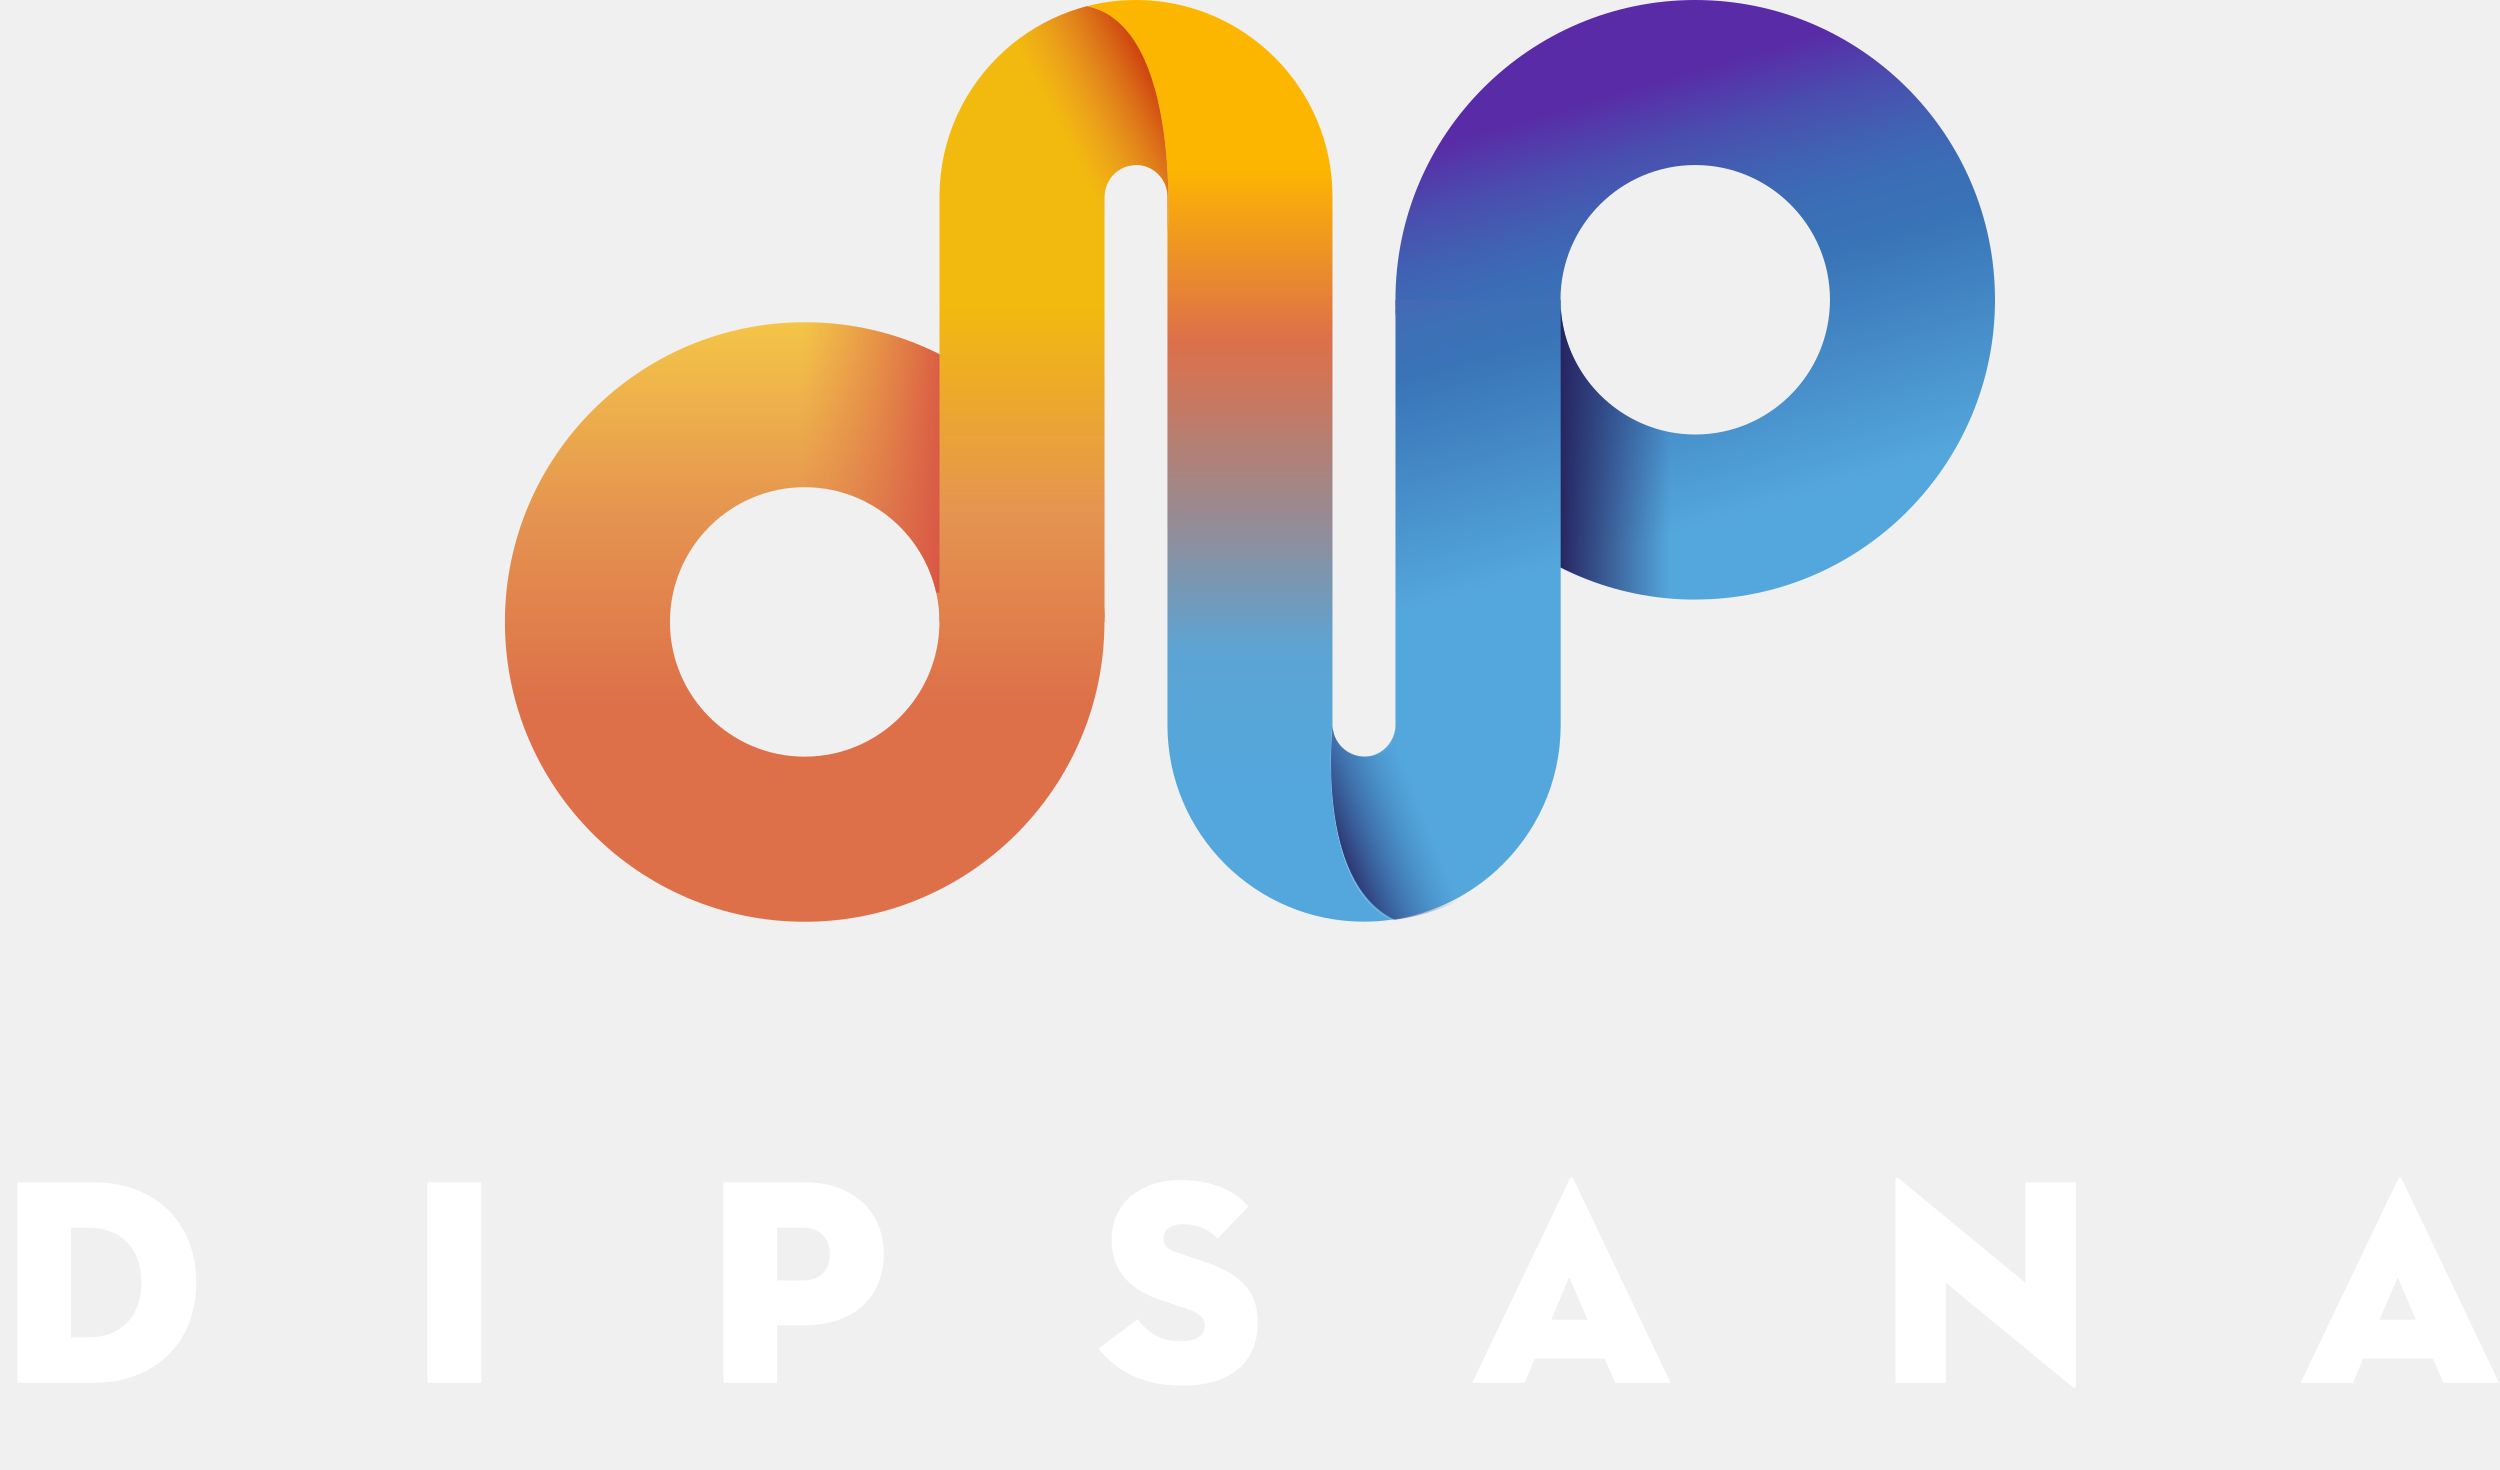
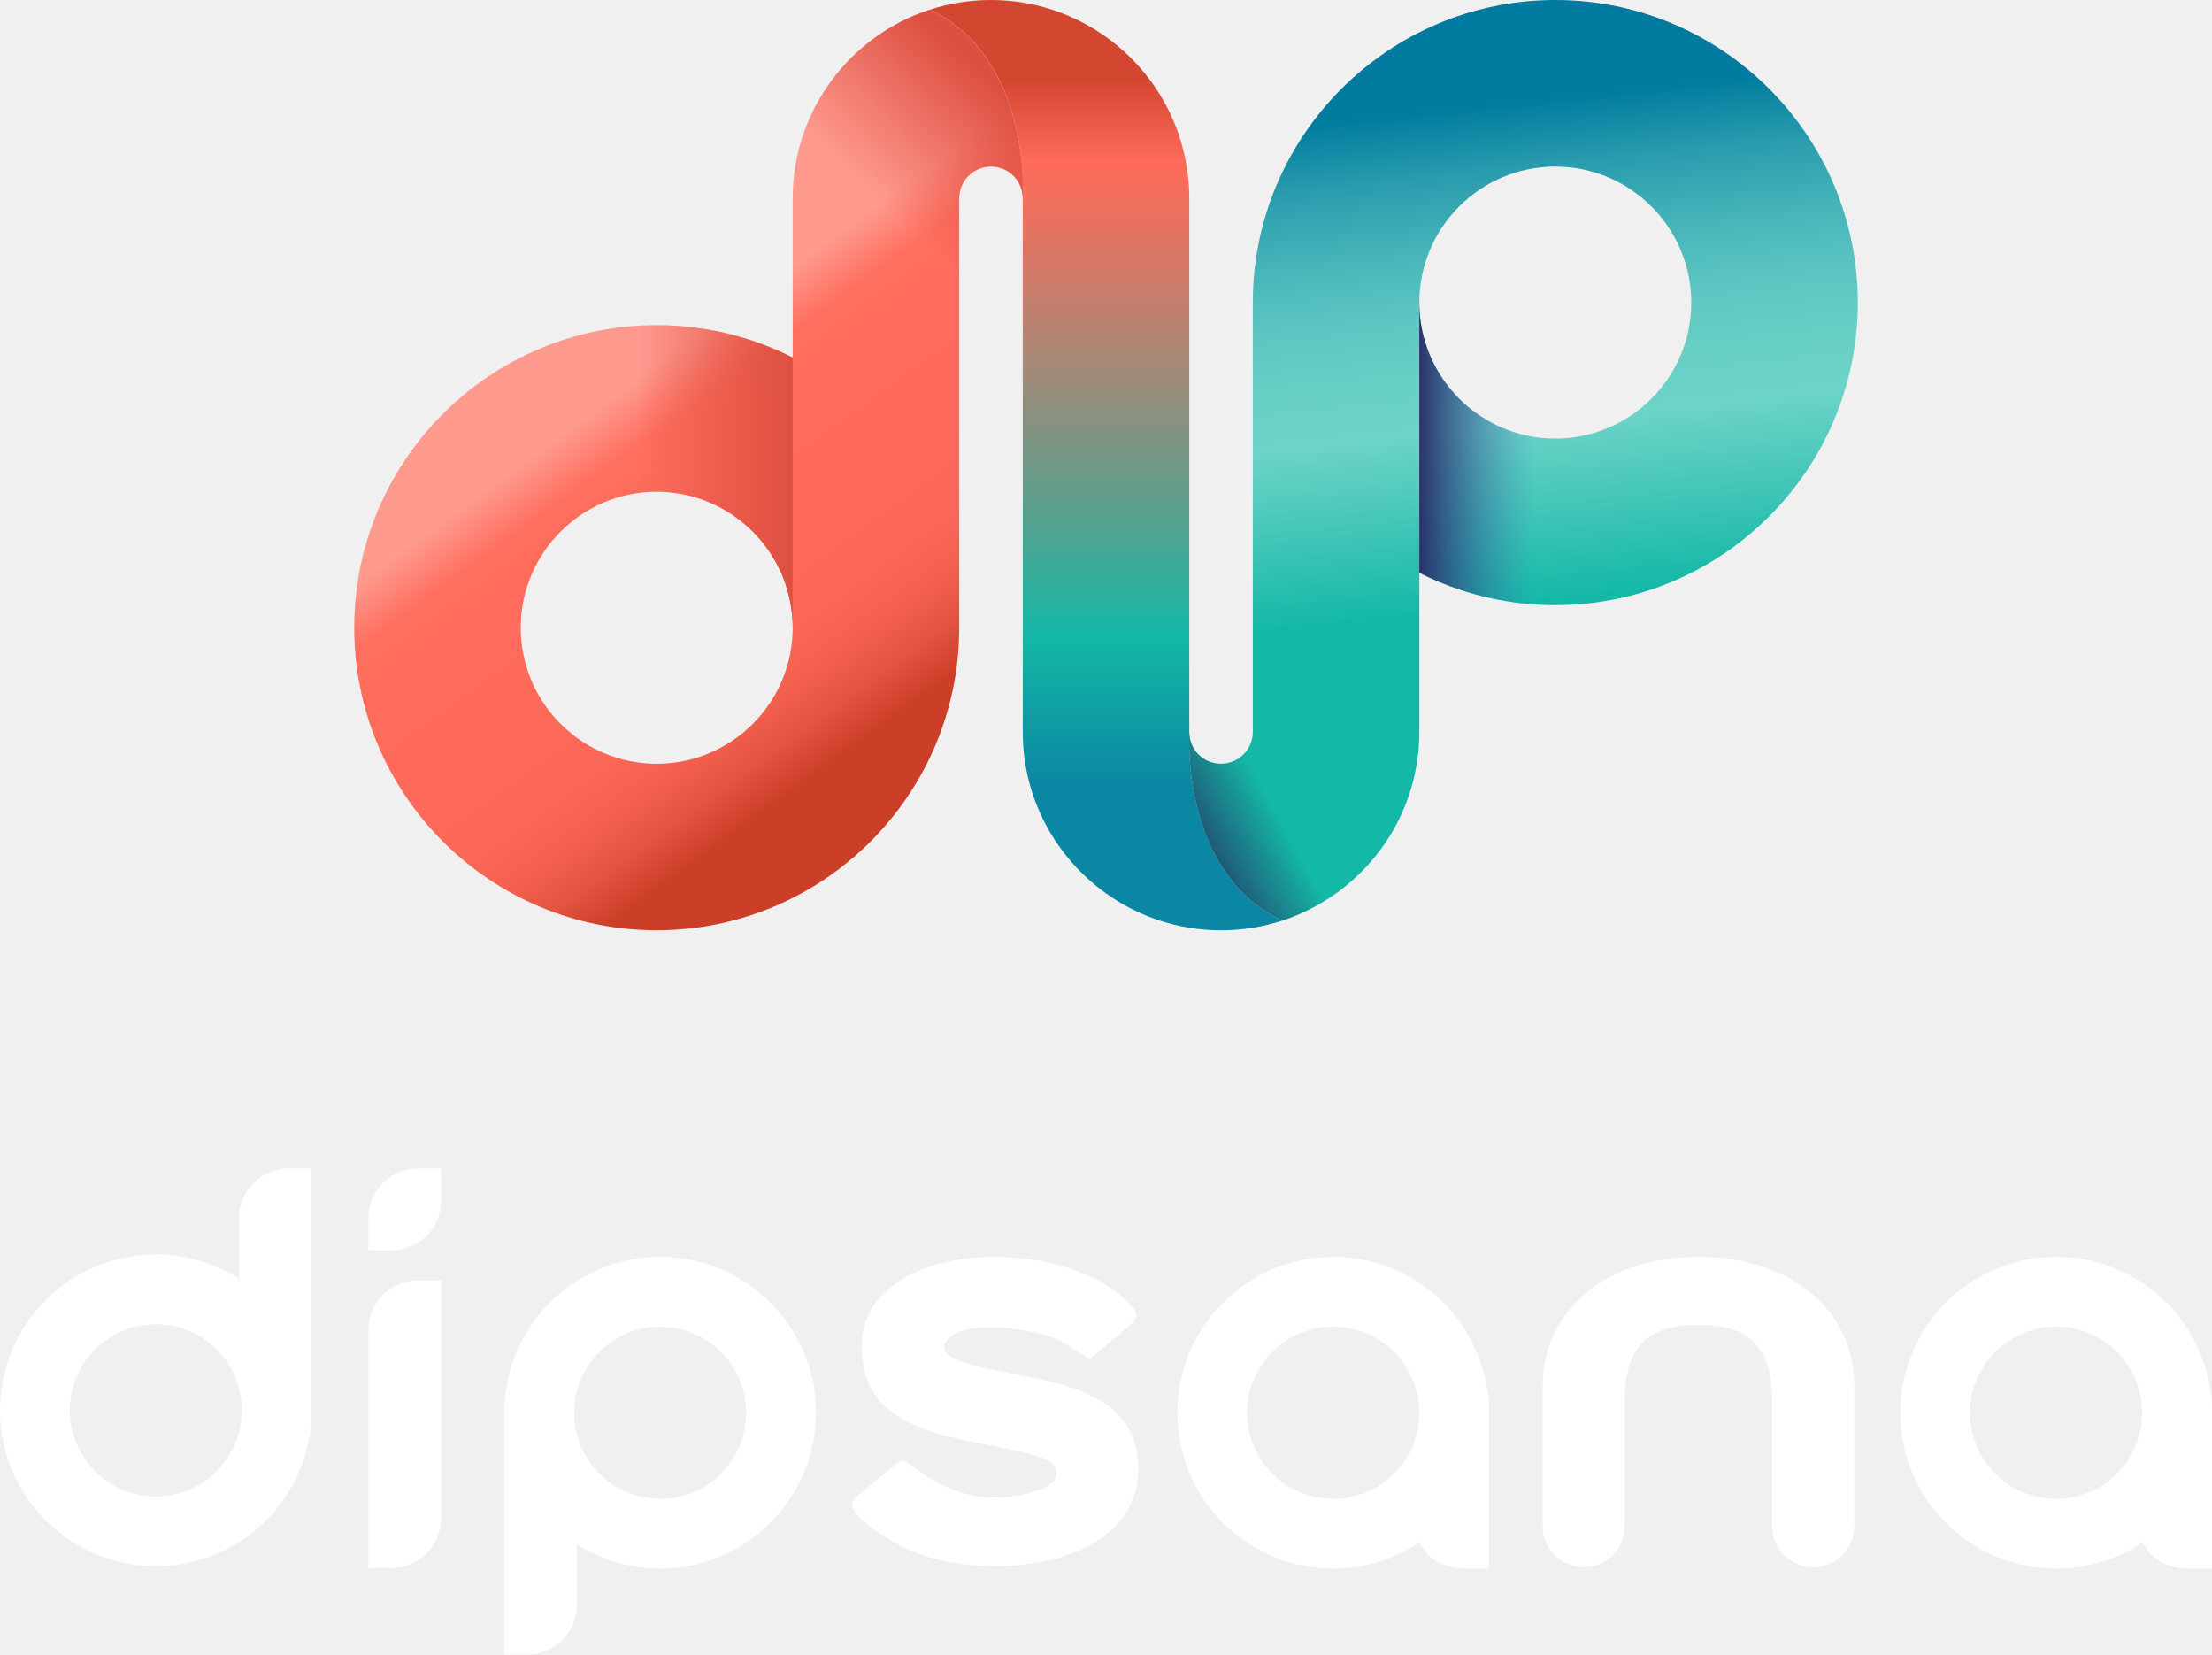
- <svg xmlns="http://www.w3.org/2000/svg" id="Layer_2" data-name="Layer 2" viewBox="0 0 300.4 176.59">
+ <svg xmlns="http://www.w3.org/2000/svg" xmlns:xlink="http://www.w3.org/1999/xlink" viewBox="0 0 429.97 321.51" width="429.97" height="321.51" role="img" aria-label="Dipsana">
  <defs>
-     <style>
-       .cls-1 {
-         fill: url(#linear-gradient-8);
-       }
- 
-       .cls-2 {
-         fill: url(#linear-gradient-7);
-       }
- 
-       .cls-3 {
-         fill: url(#linear-gradient-5);
-       }
- 
-       .cls-4 {
-         fill: url(#linear-gradient-6);
-       }
- 
-       .cls-5 {
-         fill: url(#linear-gradient-9);
-       }
- 
-       .cls-6 {
-         fill: url(#linear-gradient-4);
-       }
- 
-       .cls-7 {
-         fill: url(#linear-gradient-3);
-       }
- 
-       .cls-8 {
-         fill: url(#linear-gradient-2);
-       }
- 
-       .cls-9 {
-         fill: url(#linear-gradient);
-       }
- 
-     </style>
-     <linearGradient id="linear-gradient" x1="96.69" y1="36.83" x2="96.69" y2="84.63" gradientUnits="userSpaceOnUse">
-       <stop offset="0" stop-color="#f5c946" />
-       <stop offset=".51" stop-color="#e59550" />
-       <stop offset="1" stop-color="#dd7049" />
+     <style>.dp-original-c1 { fill: url(#dp-original-linear-gradient-7); } .dp-original-c2 { fill: url(#dp-original-linear-gradient-5); } .dp-original-c3 { fill: url(#dp-original-linear-gradient-6); } .dp-original-c4 { fill: url(#dp-original-linear-gradient-4); } .dp-original-c5 { fill: url(#dp-original-linear-gradient-3); } .dp-original-c6 { fill: url(#dp-original-linear-gradient-2); } .dp-original-c7 { fill: url(#dp-original-linear-gradient); }</style>
+     <linearGradient id="dp-original-linear-gradient" x1="214.98" y1="152.43" x2="214.98" y2="15.24" gradientUnits="userSpaceOnUse">
+       <stop offset="0" stop-color="#0b86a3" />
+       <stop offset=".21" stop-color="#14b8a6" />
+       <stop offset=".35" stop-color="#4ca593" />
+       <stop offset=".61" stop-color="#ab8675" />
+       <stop offset=".79" stop-color="#e77261" />
+       <stop offset=".88" stop-color="#ff6b5a" />
+       <stop offset="1" stop-color="#d34630" />
    </linearGradient>
-     <linearGradient id="linear-gradient-2" x1="211.1" y1="61.4" x2="196.27" y2="10.52" gradientUnits="userSpaceOnUse">
-       <stop offset="0" stop-color="#54a7dc" />
-       <stop offset=".51" stop-color="#3974b7" />
-       <stop offset=".62" stop-color="#3a6fb6" />
-       <stop offset=".74" stop-color="#4062b3" />
-       <stop offset=".86" stop-color="#4a4dae" />
-       <stop offset=".98" stop-color="#5730a8" />
-       <stop offset="1" stop-color="#5a2ba7" />
+     <linearGradient id="dp-original-linear-gradient-2" x1="126.81" y1="71.41" x2="175.38" y2="138.05" gradientUnits="userSpaceOnUse">
+       <stop offset="0" stop-color="#ff9a8f" />
+       <stop offset=".13" stop-color="#ff6f5f" />
+       <stop offset=".21" stop-color="#ff6c5c" />
+       <stop offset=".51" stop-color="#ff6b5a" />
+       <stop offset=".68" stop-color="#fc6857" />
+       <stop offset=".8" stop-color="#f3604e" />
+       <stop offset=".9" stop-color="#e3533f" />
+       <stop offset=".99" stop-color="#ce412b" />
+       <stop offset="1" stop-color="#cb3f28" />
    </linearGradient>
-     <linearGradient id="linear-gradient-3" x1="200.68" y1="54.64" x2="187.1" y2="54.64" gradientUnits="userSpaceOnUse">
+     <linearGradient id="dp-original-linear-gradient-3" x1="300.67" y1="143.22" x2="287.28" y2="19.56" gradientUnits="userSpaceOnUse">
+       <stop offset=".21" stop-color="#14b8a6" />
+       <stop offset=".49" stop-color="#6dd3c8" />
+       <stop offset=".58" stop-color="#68cfc6" />
+       <stop offset=".68" stop-color="#5bc5c1" />
+       <stop offset=".78" stop-color="#46b3b9" />
+       <stop offset=".89" stop-color="#289bad" />
+       <stop offset=".99" stop-color="#027c9f" />
+       <stop offset="1" stop-color="#007a9e" />
+     </linearGradient>
+     <linearGradient id="dp-original-linear-gradient-4" x1="123.85" y1="92.59" x2="154.2" y2="92.59" gradientUnits="userSpaceOnUse">
+       <stop offset="0" stop-color="#dd5041" stop-opacity="0" />
+       <stop offset="1" stop-color="#dd5041" />
+     </linearGradient>
+     <linearGradient id="dp-original-linear-gradient-5" x1="171.38" y1="39.71" x2="193.08" y2="16.52" xlink:href="#dp-original-linear-gradient-4" />
+     <linearGradient id="dp-original-linear-gradient-6" x1="298.31" y1="88.2" x2="274.2" y2="88.2" gradientUnits="userSpaceOnUse">
+       <stop offset="0" stop-color="#3974b7" stop-opacity="0" />
+       <stop offset="1" stop-color="#26225e" />
+     </linearGradient>
+     <linearGradient id="dp-original-linear-gradient-7" x1="244.91" y1="151.81" x2="224.76" y2="162.84" gradientUnits="userSpaceOnUse">
      <stop offset="0" stop-color="#26225e" stop-opacity="0" />
      <stop offset="1" stop-color="#26225e" />
    </linearGradient>
-     <linearGradient id="linear-gradient-4" x1="175.18" y1="71.87" x2="160.35" y2="21" gradientUnits="userSpaceOnUse">
-       <stop offset="0" stop-color="#54a7dc" />
-       <stop offset=".51" stop-color="#3974b7" />
-       <stop offset=".61" stop-color="#3d70b6" />
-       <stop offset=".72" stop-color="#4a65b3" />
-       <stop offset=".83" stop-color="#5f54b0" />
-       <stop offset=".94" stop-color="#7c3baa" />
-       <stop offset="1" stop-color="#912ba7" />
-     </linearGradient>
-     <linearGradient id="linear-gradient-5" x1="96.46" y1="56.48" x2="114.97" y2="56.48" gradientUnits="userSpaceOnUse">
-       <stop offset="0" stop-color="#dd7248" stop-opacity="0" />
-       <stop offset="1" stop-color="#d74d43" />
-     </linearGradient>
-     <linearGradient id="linear-gradient-6" x1="148.89" y1="93.82" x2="148.89" y2="20.07" gradientUnits="userSpaceOnUse">
-       <stop offset="0" stop-color="#54a7dc" />
-       <stop offset=".21" stop-color="#5ba4d4" />
-       <stop offset=".4" stop-color="#8f8e9b" />
-       <stop offset=".62" stop-color="#c77860" />
-       <stop offset=".72" stop-color="#dd7049" />
-       <stop offset="1" stop-color="#fdb600" />
-     </linearGradient>
-     <linearGradient id="linear-gradient-7" x1="170.72" y1="96.53" x2="159.39" y2="101.02" gradientUnits="userSpaceOnUse">
-       <stop offset="0" stop-color="#3974b7" stop-opacity="0" />
-       <stop offset="1" stop-color="#26225e" />
-     </linearGradient>
-     <linearGradient id="linear-gradient-8" x1="126.64" y1="36.83" x2="126.64" y2="84.63" gradientUnits="userSpaceOnUse">
-       <stop offset="0" stop-color="#f2b90f" />
-       <stop offset=".51" stop-color="#e59550" />
-       <stop offset="1" stop-color="#dd7049" />
-     </linearGradient>
-     <linearGradient id="linear-gradient-9" x1="128.75" y1="17.96" x2="142.8" y2="10.7" gradientUnits="userSpaceOnUse">
-       <stop offset="0" stop-color="#dd7248" stop-opacity="0" />
-       <stop offset="1" stop-color="#c01400" />
-     </linearGradient>
  </defs>
-   <g id="Layer_1-2" data-name="Layer 1">
-     <g>
+   <g transform="translate(68.85,0)">
+     <g transform="translate(-68.85,0)">
      <g>
-         <path class="cls-9" d="M96.69,110.76c-19.86,0-36.02-16.16-36.02-36.02s16.16-36.02,36.02-36.02,36.02,16.16,36.02,36.02-16.16,36.02-36.02,36.02ZM96.69,58.54c-8.93,0-16.19,7.26-16.19,16.19s7.26,16.19,16.19,16.19,16.19-7.26,16.19-16.19-7.26-16.19-16.19-16.19Z" />
        <g>
-           <path class="cls-8" d="M203.7,72.05c-19.86,0-36.02-16.16-36.02-36.02S183.84,0,203.7,0s36.02,16.16,36.02,36.02-16.16,36.02-36.02,36.02ZM203.7,19.83c-8.93,0-16.19,7.26-16.19,16.19s7.26,16.19,16.19,16.19,16.19-7.26,16.19-16.19-7.26-16.19-16.19-16.19Z" />
-           <path class="cls-7" d="M203.7,72.03h0v-19.83h0c-8.51,0-15.51-6.61-16.14-14.96h-19.85c.65,19.3,16.54,34.79,35.99,34.79Z" />
-           <path class="cls-6" d="M167.68,36.02v51.12c0,.7-.2,1.34-.53,1.9-.66,1.12-1.86,1.88-3.24,1.88,0,0,0,0,0,0-2.09,0-3.78-1.7-3.78-3.78,0,0-2.04,18.82,7.09,23.38,1.01-.14,1.99-.35,2.95-.61,3.62-.99,6.88-2.83,9.59-5.28,4.77-4.32,7.77-10.55,7.77-17.48v-51.12h-19.83Z" />
-           <path class="cls-3" d="M96.69,58.54c7.71,0,14.18,5.42,15.8,12.65l20.21,3.05c-.26-19.64-16.31-35.53-36.01-35.53-1.2,0-2.38.06-3.54.18l2.33,19.71c.4-.03.8-.05,1.21-.05Z" />
-           <path class="cls-4" d="M160.11,87.14V23.61c0-13.02-10.59-23.61-23.61-23.61-2.04,0-4.03.26-5.92.75,11.63,2.33,9.7,28,9.7,28v58.39c0,13.02,10.59,23.61,23.61,23.61,1.12,0,2.22-.08,3.3-.24-9.12-4.56-7.09-23.38-7.09-23.38Z" />
+           <path class="dp-original-c7" d="M231.17,142.47h.01c0-.07-.01-.15-.01-.22V38.54c0-12.92-6.4-24.37-16.19-31.37h0C208.67,2.67,200.96,0,192.62,0,188.48,0,184.48.67,180.74,1.88c19.79,9.36,18.06,36.44,18.06,36.44h-.01c0,.07.01.15.01.22v103.7c0,12.92,6.4,24.37,16.19,31.37h0c6.31,4.51,14.03,7.18,22.36,7.18,4.15,0,8.14-.67,11.89-1.88-19.79-9.36-18.06-36.44-18.06-36.44Z" />
+           <g>
+             <path class="dp-original-c6" d="M180.74,1.88c-15.45,5.02-26.66,19.55-26.66,36.66v30.94c-.42-.21-1.63-.79-1.81-.88-7.5-3.47-15.83-5.42-24.62-5.42-32.42,0-58.8,26.38-58.8,58.8s26.38,58.8,58.8,58.8,58.8-26.38,58.8-58.8V38.54c0-3.4,2.77-6.17,6.18-6.17s6.04,2.65,6.16,5.95h.01s1.73-27.07-18.06-36.44ZM127.65,148.42c-14.57,0-26.43-11.86-26.43-26.43s11.86-26.43,26.43-26.43,26.43,11.86,26.43,26.43-11.86,26.43-26.43,26.43Z" />
+             <path class="dp-original-c5" d="M302.32,0c-32.42,0-58.8,26.38-58.8,58.8v83.44c0,3.4-2.77,6.17-6.18,6.17s-6.04-2.65-6.16-5.95h-.01s-1.73,27.07,18.06,36.44c15.45-5.02,26.66-19.55,26.66-36.66v-30.94c.42.21,1.63.79,1.81.88,7.5,3.47,15.83,5.42,24.62,5.42,32.42,0,58.8-26.38,58.8-58.8S334.74,0,302.32,0ZM302.32,85.23c-14.57,0-26.43-11.86-26.43-26.43s11.86-26.43,26.43-26.43,26.43,11.86,26.43,26.43-11.86,26.43-26.43,26.43Z" />
+           </g>
+           <path class="dp-original-c4" d="M127.65,95.56c14.57,0,26.43,11.86,26.43,26.43v-52.5c-.42-.21-1.63-.79-1.81-.88-7.5-3.47-15.83-5.42-24.62-5.42-4.25,0-8.39.46-12.38,1.32v34.14c3.7-1.97,7.91-3.09,12.38-3.09Z" />
+           <path class="dp-original-c2" d="M180.74,1.88c-15.45,5.02-26.66,19.55-26.66,36.66v6.78l32.37,13.12v-19.9c0-3.4,2.77-6.17,6.18-6.17s6.04,2.65,6.16,5.95h.01s1.73-27.07-18.06-36.44Z" />
+           <path class="dp-original-c3" d="M302.32,85.23c-14.57,0-26.43-11.86-26.43-26.43v52.5c.42.21,1.63.79,1.81.88,7.5,3.47,15.83,5.42,24.62,5.42,4.25,0,8.39-.46,12.38-1.32v-34.14c-3.7,1.97-7.91,3.09-12.38,3.09Z" />
+           <path class="dp-original-c1" d="M249.23,178.91c15.45-5.02,26.66-19.55,26.66-36.66v-6.78l-32.37-13.12v19.9c0,3.4-2.77,6.17-6.18,6.17s-6.04-2.65-6.16-5.95h-.01s-1.73,27.07,18.06,36.44Z" />
        </g>
-         <path class="cls-2" d="M167.54,89.04c-.69,1.12-1.96,1.88-3.42,1.88,0,0,0,0,0,0-2.2,0-3.99-1.7-3.99-3.78,0,0-2.15,18.82,7.47,23.38,1.06-.14,2.1-.35,3.11-.61,3.81-.99,7.26-2.83,10.11-5.28l-13.27-15.58Z" />
-         <path class="cls-1" d="M130.58.75c-.7.18-1.38.4-2.05.64-2.86,1.03-5.46,2.59-7.69,4.57h0c-4.87,4.33-7.95,10.64-7.95,17.65v51.12h19.83V23.61c0-.1.02-.2.03-.3h0c.15-1.88,1.66-3.36,3.55-3.47.07,0,.13-.02.2-.02,2.09,0,3.78,1.7,3.78,3.78v5.14s1.93-25.67-9.7-28Z" />
-         <path class="cls-5" d="M130.58.75c-.7.18-1.38.4-2.05.64-2.86,1.03-5.46,2.59-7.69,4.57h0c-4.56,4.05-7.55,9.84-7.91,16.32l19.79,10.55v-9.22c0-.1.02-.2.03-.3.15-1.88,1.66-3.36,3.55-3.47.07,0,.13-.02.2-.02,2.09,0,3.78,1.7,3.78,3.78v5.14s1.93-25.67-9.7-28Z" />
      </g>
-       <path fill="#fff" d="M2.089 0.0H11.402C18.342 0.0 23.583 -4.568 23.583 -12.039C23.583 -19.511 18.342 -24.079 11.402 -24.079H2.089ZM8.534 -5.453V-18.626H10.694C14.589 -18.626 16.997 -16.041 16.997 -12.039C16.997 -8.038 14.589 -5.453 10.694 -5.453ZM51.38 0.0H57.825V-24.079H51.38ZM93.376 -6.905H96.669C102.795 -6.905 106.195 -10.517 106.195 -15.439C106.195 -20.361 102.795 -24.079 96.669 -24.079H86.932V0.0H93.376ZM93.376 -12.287V-18.626H96.351C98.546 -18.626 99.715 -17.422 99.715 -15.439C99.715 -13.456 98.546 -12.287 96.351 -12.287ZM141.994 0.354C148.368 0.354 151.13 -2.833 151.13 -7.259C151.13 -10.658 149.501 -12.96 144.685 -14.554L141.498 -15.616C140.33 -16.005 139.799 -16.466 139.799 -17.386C139.799 -18.342 140.578 -19.051 142.136 -19.051C144.048 -19.051 145.323 -18.342 146.314 -17.315L149.997 -21.175C148.58 -22.839 146.031 -24.362 141.782 -24.362C137.497 -24.362 133.567 -21.919 133.567 -17.174C133.567 -13.208 136.045 -11.083 139.551 -9.915L142.384 -8.959C143.977 -8.428 144.756 -7.932 144.756 -6.905C144.756 -5.559 143.623 -4.993 141.711 -4.993C139.303 -4.993 137.851 -6.161 136.683 -7.613L132.008 -4.108C133.496 -2.125 136.576 0.354 141.994 0.354ZM194.082 0.0H200.739L189.054 -24.504C188.948 -24.752 188.735 -24.752 188.629 -24.504L176.908 0.0H183.211L184.415 -2.904H192.807ZM188.558 -12.677 190.754 -7.578H186.398ZM248.932 0.425C249.322 0.744 249.428 0.637 249.428 0.354V-24.079H243.373V-12.004L228.253 -24.468C227.863 -24.787 227.757 -24.61 227.757 -24.397V0.0H233.812V-12.004ZM293.62 0.0H300.277L288.591 -24.504C288.485 -24.752 288.273 -24.752 288.167 -24.504L276.446 0.0H282.749L283.953 -2.904H292.345ZM288.096 -12.677 290.291 -7.578H285.936Z" transform="translate(0.0 166.15)" />
    </g>
  </g>
+   <g transform="translate(0.00,227.09) scale(1)" fill="#ffffff">
+     <path d="M46.47,9.58v11.78c-4.82-3.04-10.43-4.69-16.18-4.69C13.59,16.68,0,30.26,0,46.97s13.59,30.29,30.29,30.29c7.91,0,15.39-3.03,21.03-8.5,1.09-.99,2-1.99,2.71-2.97.04-.05.11-.14.2-.26,2.89-3.73,4.9-8.14,5.79-12.75.23-.94.4-1.75.53-2.54l.03-50.24h-4.53c-5.28,0-9.58,4.3-9.58,9.58ZM30.29,63.7c-9.23,0-16.73-7.5-16.73-16.73s7.51-16.73,16.73-16.73,16.73,7.5,16.73,16.73-7.5,16.73-16.73,16.73Z" />
+     <path d="M288.87,41.64c-.9-4.61-2.9-9.02-5.77-12.71-.11-.14-.18-.24-.22-.3-.71-.98-1.62-1.98-2.66-2.93-5.68-5.51-13.17-8.54-21.08-8.54-16.7,0-30.29,13.59-30.29,30.29s13.59,30.29,30.29,30.29c6.01,0,11.88-1.8,16.85-5.12,1.35,3.13,4.65,5.12,8.92,5.12h4.53v-31.23l-.03-1.33c-.13-.79-.3-2.6-.53-3.54ZM275.87,47.45c0,9.23-7.5,16.73-16.73,16.73s-16.73-7.5-16.73-16.73,7.5-16.73,16.73-16.73,16.73,7.5,16.73,16.73Z" />
+     <path d="M429.4,41.64c-.9-4.61-2.9-9.02-5.77-12.71-.11-.14-.18-.24-.22-.3-.71-.98-1.62-1.98-2.66-2.93-5.68-5.51-13.17-8.54-21.08-8.54-16.7,0-30.29,13.59-30.29,30.29s13.59,30.29,30.29,30.29c6.01,0,11.88-1.8,16.85-5.12,1.35,3.13,4.65,5.12,8.92,5.12h4.53v-31.23l-.03-1.33c-.13-.79-.3-2.6-.53-3.54ZM416.4,47.45c0,9.23-7.5,16.73-16.73,16.73s-16.73-7.5-16.73-16.73,7.5-16.73,16.73-16.73,16.73,7.5,16.73,16.73Z" />
+     <path d="M128.32,17.15c-7.91,0-15.39,3.03-21.03,8.5-1.09.99-2,1.99-2.71,2.97-.04.05-.11.14-.2.26-2.89,3.73-4.9,8.14-5.79,12.75-.23.94-.4,2.75-.53,3.54l-.03,49.24h4.53c5.28,0,9.58-4.3,9.58-9.58v-11.78c4.82,3.04,10.43,4.69,16.18,4.69,16.7,0,30.29-13.59,30.29-30.29s-13.59-30.29-30.29-30.29ZM128.32,64.18c-9.23,0-16.73-7.5-16.73-16.73s7.5-16.73,16.73-16.73,16.73,7.5,16.73,16.73-7.5,16.73-16.73,16.73Z" />
+     <path d="M71.62,31.32v46.28h4.53c5.28,0,9.58-4.3,9.58-9.58V21.74h-4.53c-5.28,0-9.58,4.3-9.58,9.58Z" />
+     <path d="M71.62,9.58v6.28h4.53c5.28,0,9.58-4.3,9.58-9.58V0h-4.53c-5.28,0-9.58,4.3-9.58,9.58Z" />
+     <path d="M196.74,39.84c-2.17-.41-4.21-.79-6.1-1.25-1.89-.45-6.33-1.52-7.06-3.34-.07-.18-.3-.74.36-1.75,2.74-4.25,15.8-2.49,20.62-.71,2.29.85,7.25,4.28,7.25,4.28l8-6.77c.77-.57.94-1.24.96-1.7.04-1.55-1.68-2.91-2.93-3.9l-.38-.3c-10.23-8.35-31.18-9.74-42.28-2.8-4.5,2.81-9.39,8.16-7.15,17.67,2.42,10.29,14.42,12.6,24.07,14.45,2.25.43,4.38.84,6.27,1.32.29.07.6.15.92.23,3.78.91,6.42,1.76,6,4.43-.48,3.07-8.91,4.46-13.34,4.19-6.49-.39-11.46-3.58-15.87-6.96l-.27-.21h-.34s0,0,0,0c-.94,0-9.26,7.32-9.26,7.32-1.12,1.14-.29,2.31.09,2.85,1.83,2.6,8.16,6.33,11,7.49,4.47,1.83,10.31,2.89,16.28,2.89,7.39,0,14.98-1.62,20.39-5.4,4.97-3.47,7.49-8.42,7.28-14.34-.47-13.16-13.79-15.67-24.49-17.68Z" />
+     <path d="M330.15,17.15c-17.84,0-30.29,10.3-30.29,25.04v27.3c0,4.41,3.57,7.98,7.98,7.98h0c4.41,0,7.98-3.57,7.98-7.98v-24.38c0-10.18,4.28-14.72,13.87-14.72h.92c9.59,0,13.87,4.54,13.87,14.72v24.38c0,4.41,3.57,7.98,7.98,7.98h0c4.41,0,7.98-3.57,7.98-7.98v-27.3c0-14.75-12.46-25.04-30.29-25.04Z" />
+   </g>
</svg>
